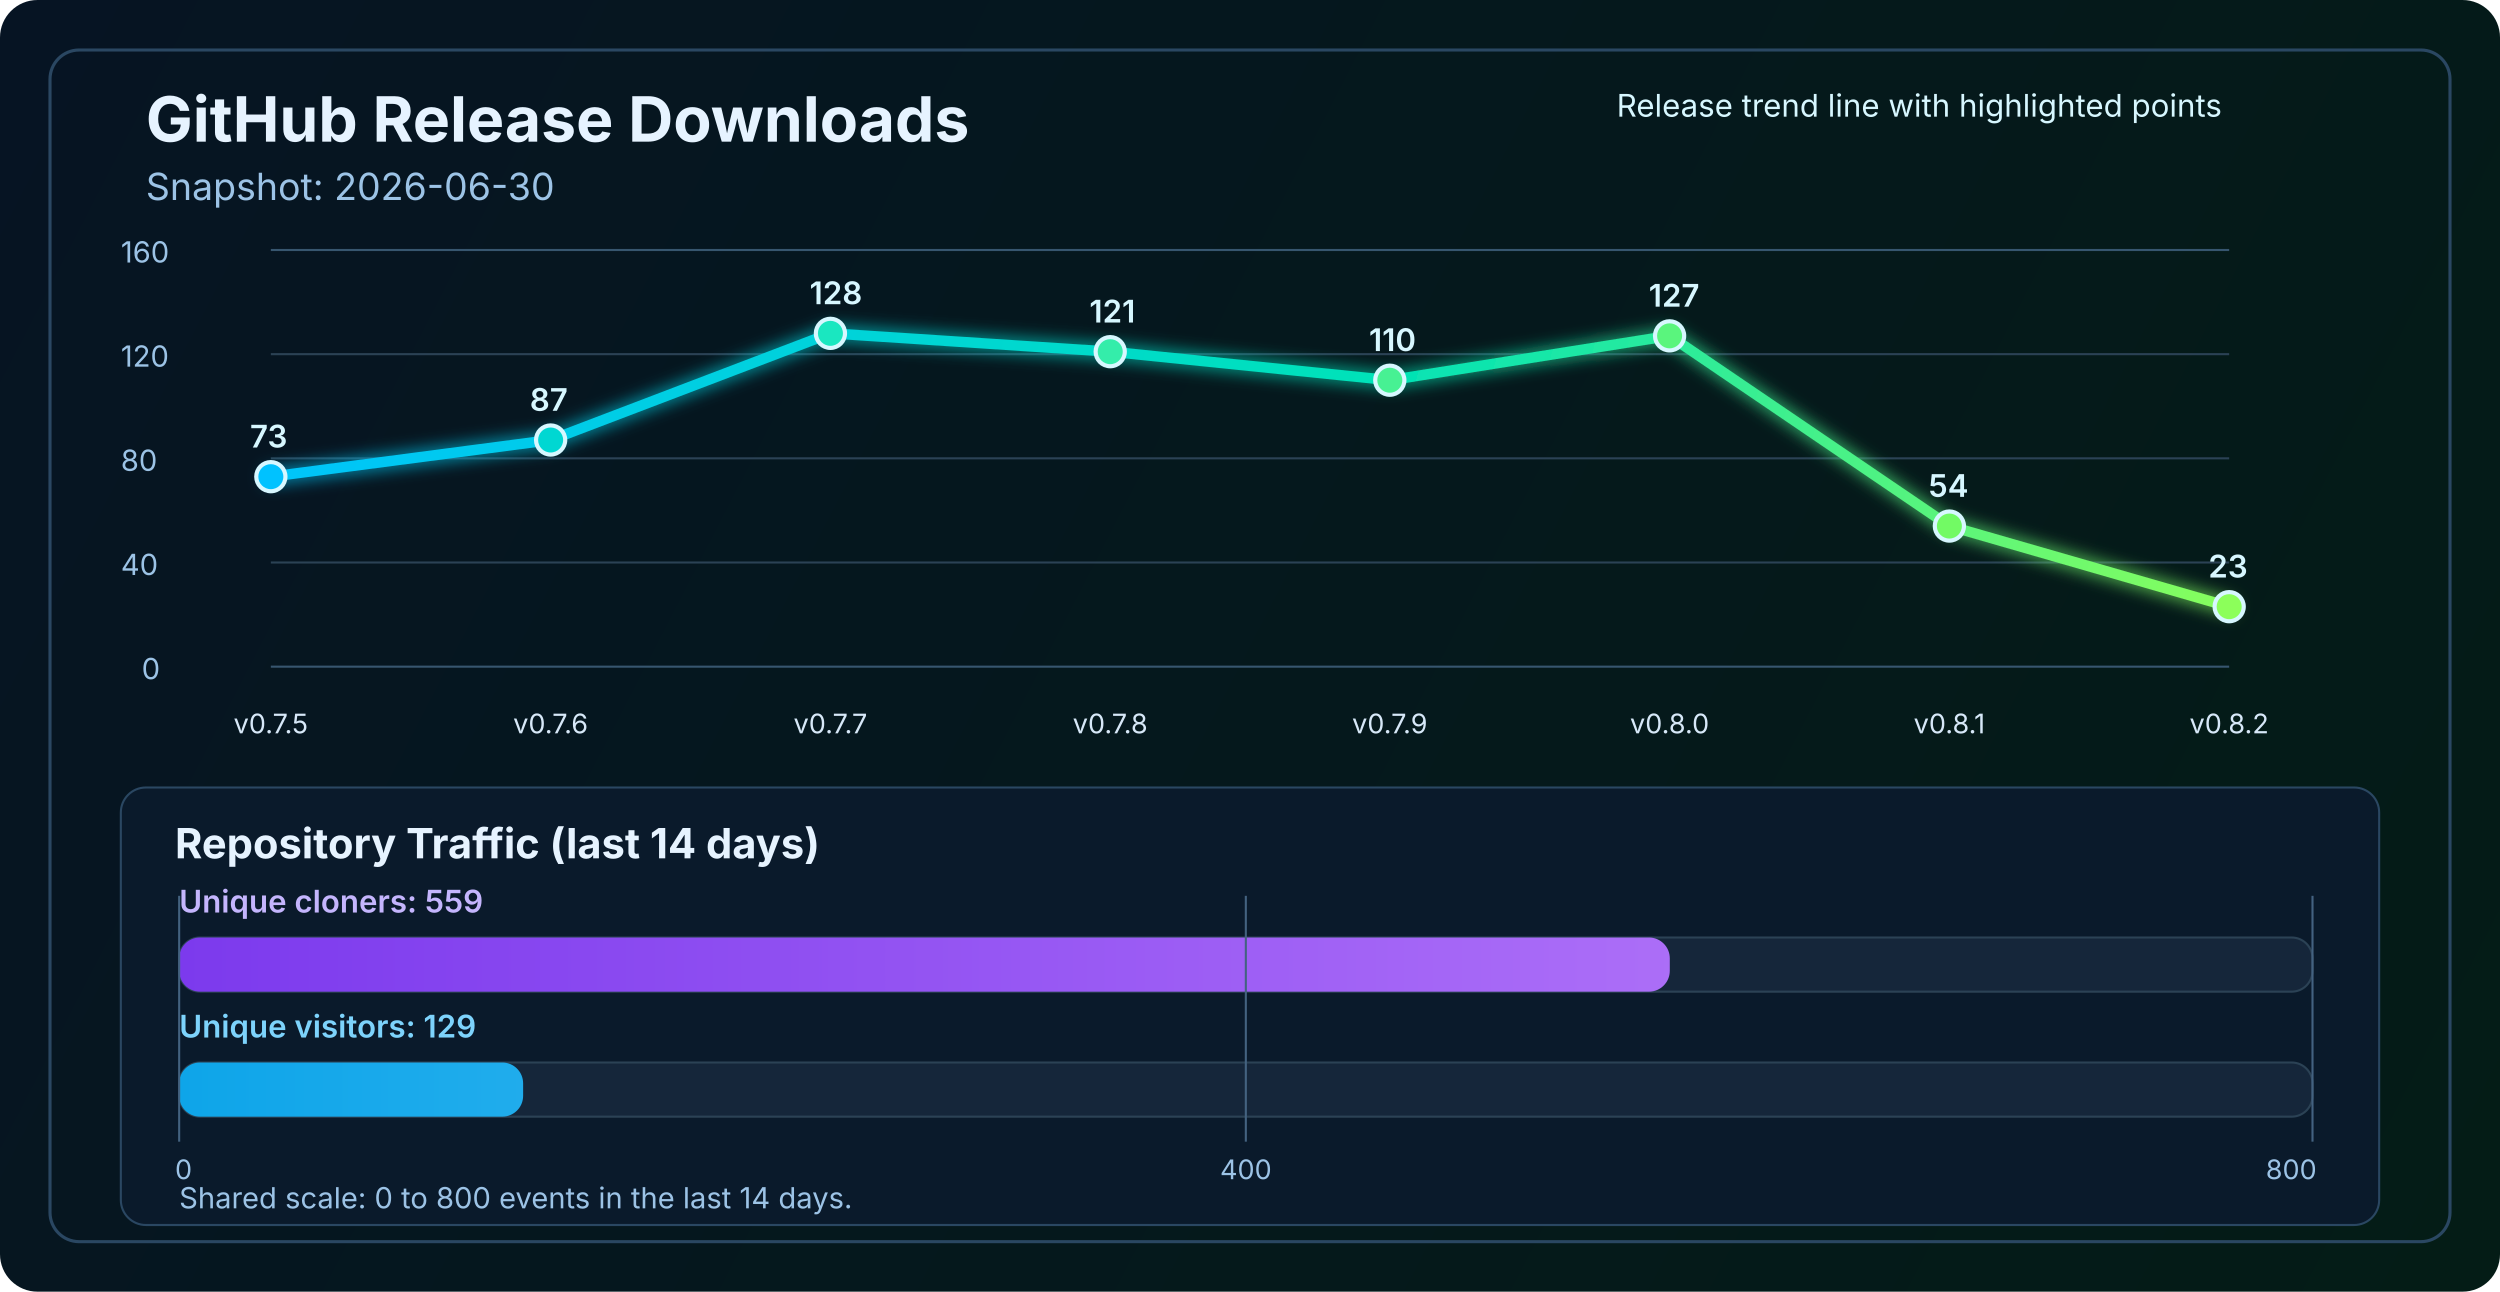
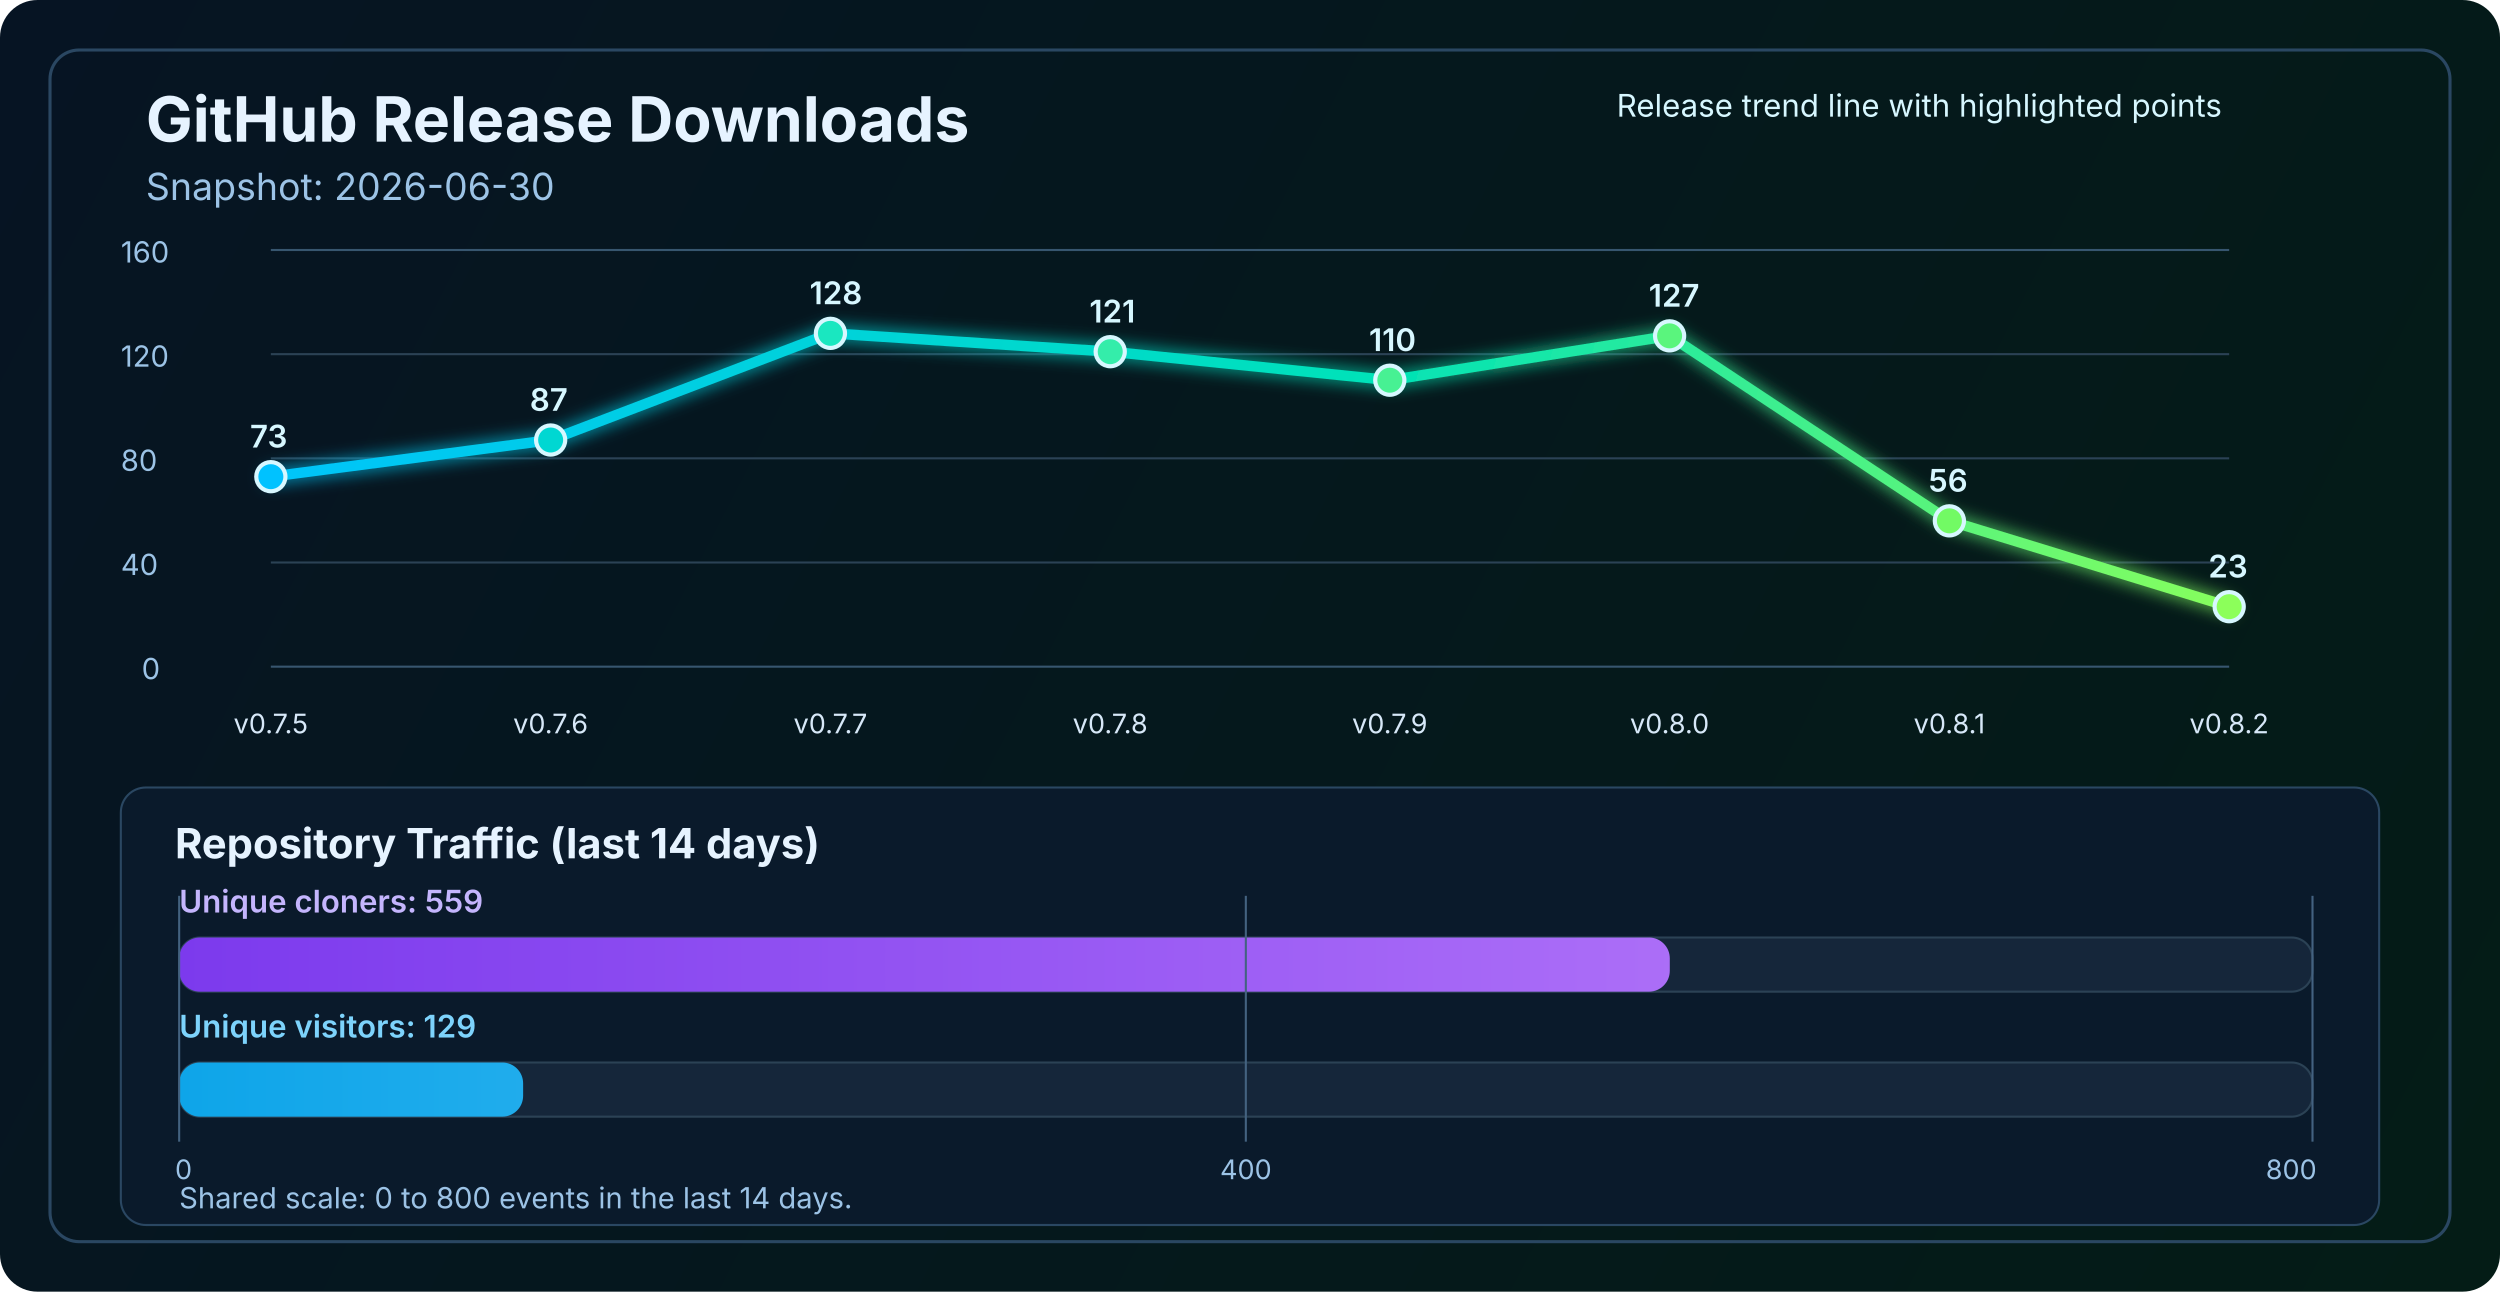
<svg xmlns="http://www.w3.org/2000/svg" width="1200" height="620" viewBox="0 0 1200 620" fill="none" role="img" aria-labelledby="title desc">
  <defs>
    <linearGradient id="bg" x1="0" y1="0" x2="1200" y2="620" gradientUnits="userSpaceOnUse">
      <stop stop-color="#061423" />
      <stop offset="1" stop-color="#041C16" />
    </linearGradient>
    <linearGradient id="line" x1="130" y1="86" x2="1070" y2="340" gradientUnits="userSpaceOnUse">
      <stop stop-color="#00C2FF" />
      <stop offset="0.55" stop-color="#00E2B8" />
      <stop offset="1" stop-color="#8CFF5A" />
    </linearGradient>
    <linearGradient id="cloneFill" x1="86" y1="450" x2="1110" y2="450" gradientUnits="userSpaceOnUse">
      <stop stop-color="#7C3AED" />
      <stop offset="1" stop-color="#C084FC" />
    </linearGradient>
    <linearGradient id="viewFill" x1="86" y1="482" x2="1110" y2="482" gradientUnits="userSpaceOnUse">
      <stop stop-color="#0EA5E9" />
      <stop offset="1" stop-color="#7DD3FC" />
    </linearGradient>
    <filter id="glow" x="-50%" y="-50%" width="200%" height="200%">
      <feGaussianBlur stdDeviation="4" result="blur" />
      <feMerge>
        <feMergeNode in="blur" />
        <feMergeNode in="SourceGraphic" />
      </feMerge>
    </filter>
  </defs>
  <rect width="1200" height="620" rx="18" fill="url(#bg)" />
  <rect x="24" y="24" width="1152" height="572" rx="14" stroke="#2A4762" stroke-width="1.5" />
  <text x="70" y="68" fill="#E6F3FF" font-size="30" font-family="SF Pro Display, -apple-system, BlinkMacSystemFont, Segoe UI, sans-serif" font-weight="700">GitHub Release Downloads</text>
  <text x="70" y="96" fill="#9CC3E6" font-size="18" font-family="SF Pro Text, -apple-system, BlinkMacSystemFont, Segoe UI, sans-serif">Snapshot: 2026-06-30</text>
  <line x1="130" y1="320.0" x2="1070" y2="320.0" stroke="#37566F" stroke-width="1" />
  <line x1="130" y1="270.0" x2="1070" y2="270.0" stroke="#2B4255" stroke-width="1" />
  <line x1="130" y1="220.0" x2="1070" y2="220.0" stroke="#2B4255" stroke-width="1" />
  <line x1="130" y1="170.0" x2="1070" y2="170.0" stroke="#2B4255" stroke-width="1" />
  <line x1="130" y1="120.0" x2="1070" y2="120.0" stroke="#37566F" stroke-width="1" />
  <text x="68" y="326.0" fill="#9CC3E6" font-size="14" font-family="SF Pro Text, -apple-system, BlinkMacSystemFont, Segoe UI, sans-serif">0</text>
  <text x="58" y="276.0" fill="#9CC3E6" font-size="14" font-family="SF Pro Text, -apple-system, BlinkMacSystemFont, Segoe UI, sans-serif">40</text>
  <text x="58" y="226.0" fill="#9CC3E6" font-size="14" font-family="SF Pro Text, -apple-system, BlinkMacSystemFont, Segoe UI, sans-serif">80</text>
  <text x="58" y="176.0" fill="#9CC3E6" font-size="14" font-family="SF Pro Text, -apple-system, BlinkMacSystemFont, Segoe UI, sans-serif">120</text>
  <text x="58" y="126.0" fill="#9CC3E6" font-size="14" font-family="SF Pro Text, -apple-system, BlinkMacSystemFont, Segoe UI, sans-serif">160</text>
-   <polyline points="130.0,228.8 264.3,211.2 398.6,160.0 532.9,168.8 667.1,182.5 801.4,161.2 935.7,252.5 1070.0,291.2" fill="none" stroke="url(#line)" stroke-width="5" stroke-linecap="round" stroke-linejoin="round" filter="url(#glow)" />
+   <polyline points="130.0,228.8 264.3,211.2 398.6,160.0 532.9,168.8 667.1,182.5 801.4,161.2 935.7,250.0 1070.0,291.2" fill="none" stroke="url(#line)" stroke-width="5" stroke-linecap="round" stroke-linejoin="round" filter="url(#glow)" />
  <circle cx="130.0" cy="228.8" r="7" fill="#00C2FF" stroke="#D7F7FF" stroke-width="2" />
  <circle cx="264.3" cy="211.2" r="7" fill="#00D7D2" stroke="#D7F7FF" stroke-width="2" />
  <circle cx="398.6" cy="160.0" r="7" fill="#1AE7C0" stroke="#D7F7FF" stroke-width="2" />
  <circle cx="532.9" cy="168.8" r="7" fill="#34EDAA" stroke="#D7F7FF" stroke-width="2" />
  <circle cx="667.1" cy="182.5" r="7" fill="#47F193" stroke="#D7F7FF" stroke-width="2" />
  <circle cx="801.4" cy="161.2" r="7" fill="#5AF57D" stroke="#D7F7FF" stroke-width="2" />
-   <circle cx="935.7" cy="252.5" r="7" fill="#72FA64" stroke="#D7F7FF" stroke-width="2" />
+   <circle cx="935.7" cy="250.0" r="7" fill="#72FA64" stroke="#D7F7FF" stroke-width="2" />
  <circle cx="1070.0" cy="291.2" r="7" fill="#8CFF5A" stroke="#D7F7FF" stroke-width="2" />
  <text x="130.0" y="352" text-anchor="middle" fill="#D7E8F8" font-size="13" font-family="SF Pro Text, -apple-system, BlinkMacSystemFont, Segoe UI, sans-serif">v0.7.5</text>
  <text x="264.3" y="352" text-anchor="middle" fill="#D7E8F8" font-size="13" font-family="SF Pro Text, -apple-system, BlinkMacSystemFont, Segoe UI, sans-serif">v0.7.6</text>
  <text x="398.6" y="352" text-anchor="middle" fill="#D7E8F8" font-size="13" font-family="SF Pro Text, -apple-system, BlinkMacSystemFont, Segoe UI, sans-serif">v0.7.7</text>
  <text x="532.9" y="352" text-anchor="middle" fill="#D7E8F8" font-size="13" font-family="SF Pro Text, -apple-system, BlinkMacSystemFont, Segoe UI, sans-serif">v0.7.8</text>
  <text x="667.1" y="352" text-anchor="middle" fill="#D7E8F8" font-size="13" font-family="SF Pro Text, -apple-system, BlinkMacSystemFont, Segoe UI, sans-serif">v0.7.9</text>
  <text x="801.4" y="352" text-anchor="middle" fill="#D7E8F8" font-size="13" font-family="SF Pro Text, -apple-system, BlinkMacSystemFont, Segoe UI, sans-serif">v0.8.0</text>
  <text x="935.7" y="352" text-anchor="middle" fill="#D7E8F8" font-size="13" font-family="SF Pro Text, -apple-system, BlinkMacSystemFont, Segoe UI, sans-serif">v0.8.1</text>
  <text x="1070.0" y="352" text-anchor="middle" fill="#D7E8F8" font-size="13" font-family="SF Pro Text, -apple-system, BlinkMacSystemFont, Segoe UI, sans-serif">v0.8.2</text>
  <text x="120.0" y="214.8" fill="#D7F7FF" font-size="15" font-family="SF Pro Text, -apple-system, BlinkMacSystemFont, Segoe UI, sans-serif" font-weight="600">73</text>
  <text x="254.3" y="197.2" fill="#D7F7FF" font-size="15" font-family="SF Pro Text, -apple-system, BlinkMacSystemFont, Segoe UI, sans-serif" font-weight="600">87</text>
  <text x="388.6" y="146.0" fill="#D7F7FF" font-size="15" font-family="SF Pro Text, -apple-system, BlinkMacSystemFont, Segoe UI, sans-serif" font-weight="600">128</text>
  <text x="522.9" y="154.8" fill="#D7F7FF" font-size="15" font-family="SF Pro Text, -apple-system, BlinkMacSystemFont, Segoe UI, sans-serif" font-weight="600">121</text>
  <text x="657.1" y="168.5" fill="#D7F7FF" font-size="15" font-family="SF Pro Text, -apple-system, BlinkMacSystemFont, Segoe UI, sans-serif" font-weight="600">110</text>
  <text x="791.4" y="147.2" fill="#D7F7FF" font-size="15" font-family="SF Pro Text, -apple-system, BlinkMacSystemFont, Segoe UI, sans-serif" font-weight="600">127</text>
-   <text x="925.7" y="238.5" fill="#D7F7FF" font-size="15" font-family="SF Pro Text, -apple-system, BlinkMacSystemFont, Segoe UI, sans-serif" font-weight="600">54</text>
+   <text x="925.7" y="236.0" fill="#D7F7FF" font-size="15" font-family="SF Pro Text, -apple-system, BlinkMacSystemFont, Segoe UI, sans-serif" font-weight="600">56</text>
  <text x="1060.0" y="277.2" fill="#D7F7FF" font-size="15" font-family="SF Pro Text, -apple-system, BlinkMacSystemFont, Segoe UI, sans-serif" font-weight="600">23</text>
  <text x="776" y="56" fill="#D7F7FF" font-size="15" font-family="SF Pro Text, -apple-system, BlinkMacSystemFont, Segoe UI, sans-serif">Release trend line with highlighted points</text>
  <rect x="58" y="378" width="1084" height="210" rx="12" fill="#0A1A2B" stroke="#2A4762" stroke-width="1" />
  <text x="84" y="412" fill="#E6F3FF" font-size="20" font-family="SF Pro Text, -apple-system, BlinkMacSystemFont, Segoe UI, sans-serif" font-weight="700">Repository Traffic (last 14 days)</text>
  <text x="86" y="438" fill="#C4B5FD" font-size="15" font-family="SF Pro Text, -apple-system, BlinkMacSystemFont, Segoe UI, sans-serif" font-weight="600">Unique cloners: 559</text>
  <rect x="86" y="450" width="1024" height="26" rx="10" fill="#15263A" stroke="#2B4255" stroke-width="1" />
  <rect x="86" y="450" width="715.5" height="26" rx="10" fill="url(#cloneFill)" />
  <text x="86" y="498" fill="#7DD3FC" font-size="15" font-family="SF Pro Text, -apple-system, BlinkMacSystemFont, Segoe UI, sans-serif" font-weight="600">Unique visitors: 129</text>
  <rect x="86" y="510" width="1024" height="26" rx="10" fill="#15263A" stroke="#2B4255" stroke-width="1" />
  <rect x="86" y="510" width="165.1" height="26" rx="10" fill="url(#viewFill)" />
  <line x1="86" y1="430" x2="86" y2="548" stroke="#436280" stroke-width="1" />
  <line x1="598.0" y1="430" x2="598.0" y2="548" stroke="#436280" stroke-width="1" />
  <line x1="1110" y1="430" x2="1110" y2="548" stroke="#436280" stroke-width="1" />
  <text x="84" y="566" text-anchor="start" fill="#9CC3E6" font-size="13" font-family="SF Pro Text, -apple-system, BlinkMacSystemFont, Segoe UI, sans-serif">0</text>
  <text x="598.0" y="566" text-anchor="middle" fill="#9CC3E6" font-size="13" font-family="SF Pro Text, -apple-system, BlinkMacSystemFont, Segoe UI, sans-serif">400</text>
  <text x="1112" y="566" text-anchor="end" fill="#9CC3E6" font-size="13" font-family="SF Pro Text, -apple-system, BlinkMacSystemFont, Segoe UI, sans-serif">800</text>
  <text x="86" y="580" fill="#9CC3E6" font-size="14" font-family="SF Pro Text, -apple-system, BlinkMacSystemFont, Segoe UI, sans-serif">Shared scale: 0 to 800 events in the last 14 days.</text>
</svg>
